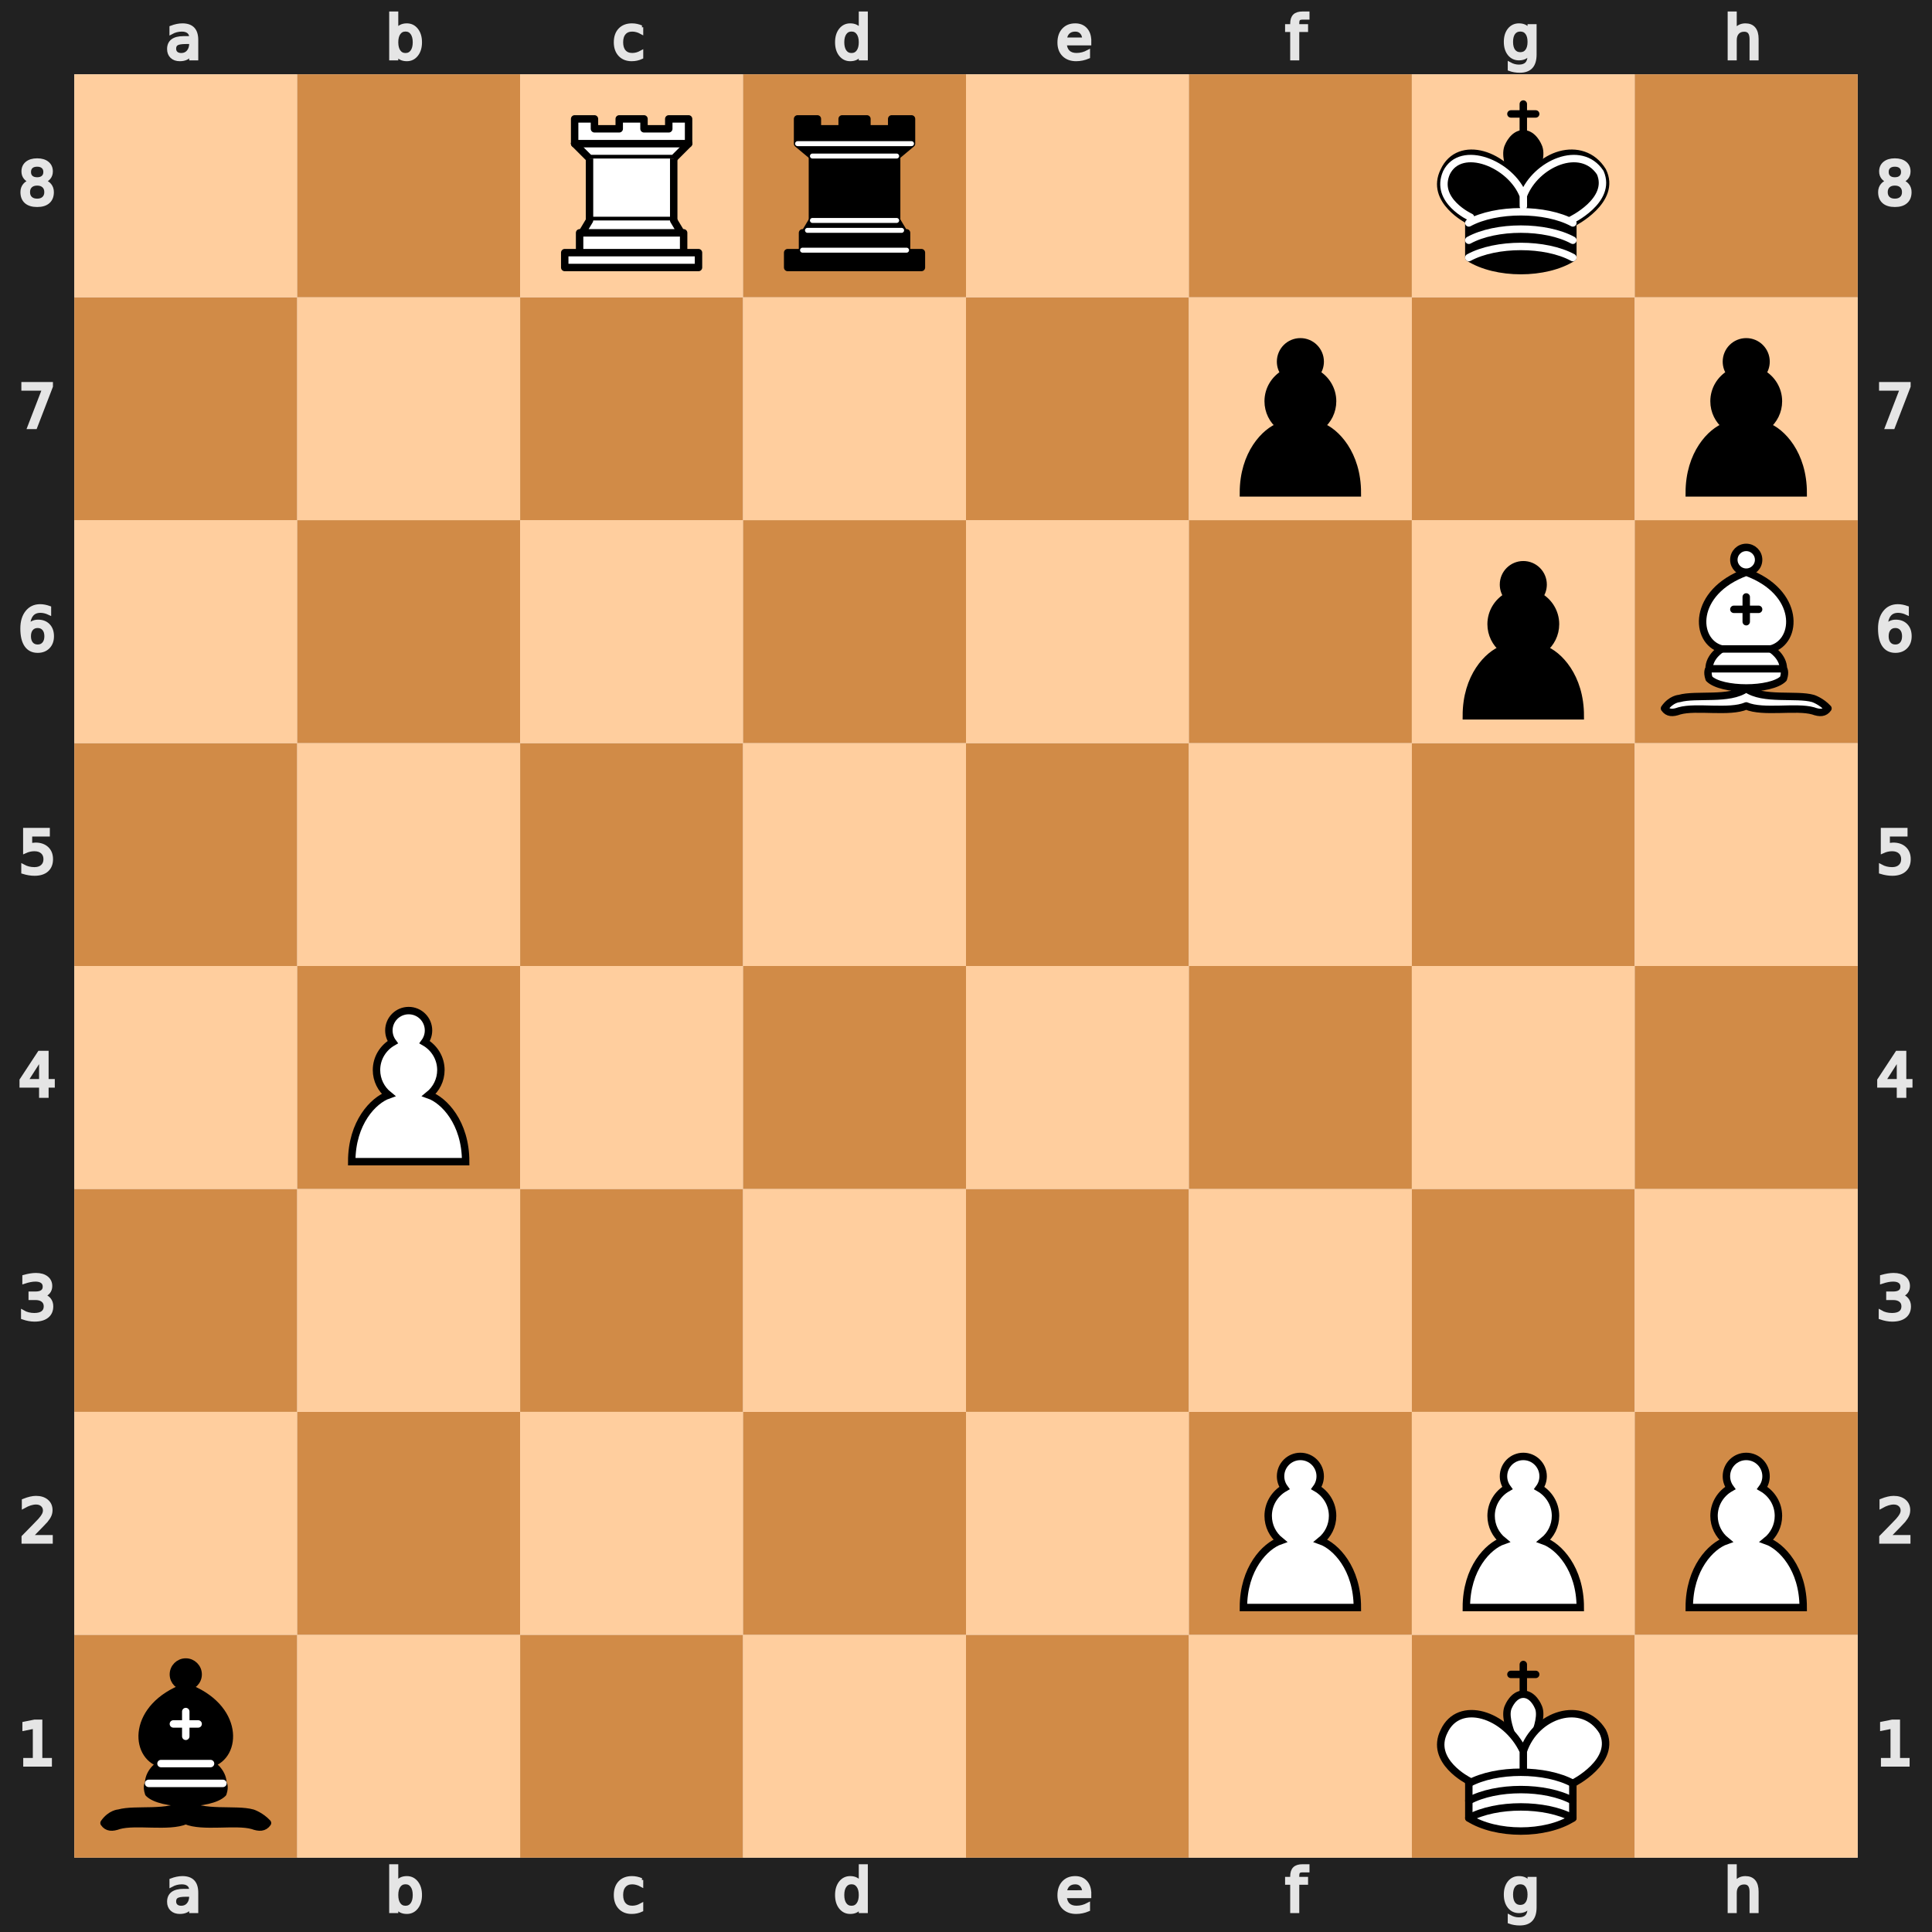
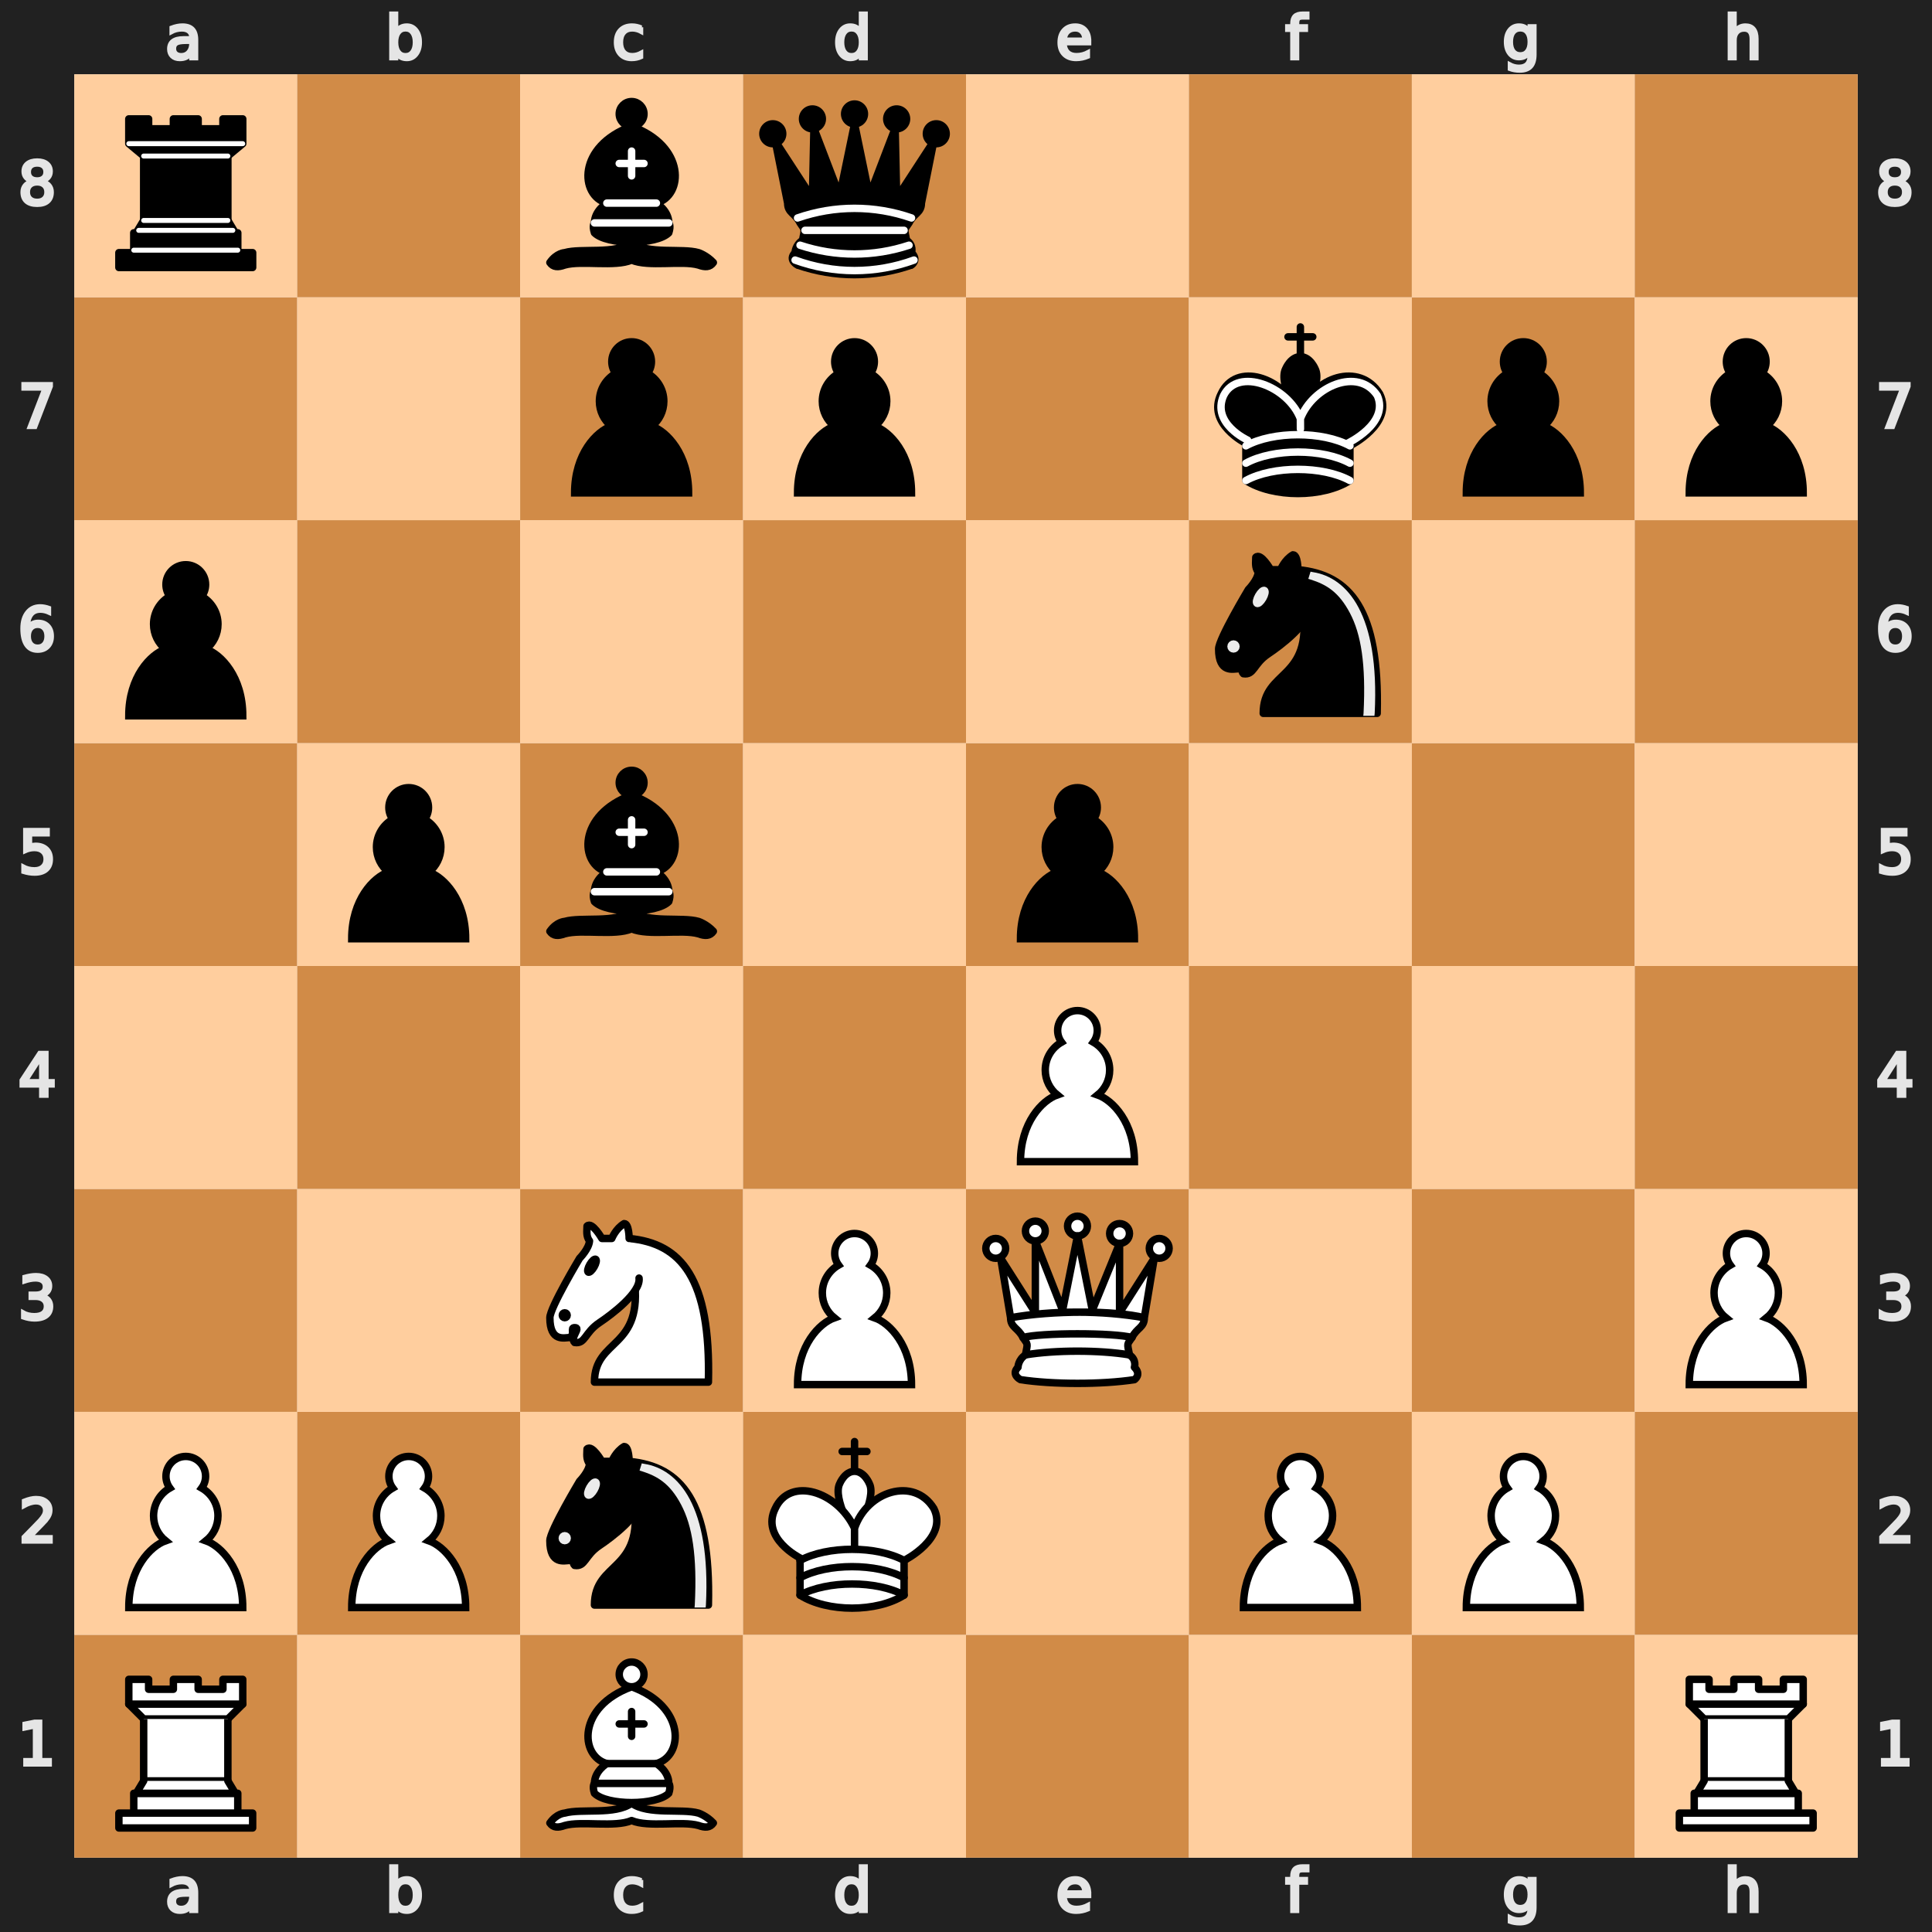
<svg xmlns="http://www.w3.org/2000/svg" xmlns:xlink="http://www.w3.org/1999/xlink" viewBox="0 0 390 390" width="350" height="350">
  <defs>
    <g id="white-pawn" class="white pawn">
      <path d="M22.5 9c-2.21 0-4 1.79-4 4 0 .89.29 1.71.78 2.38C17.33 16.5 16 18.59 16 21c0 2.03.94 3.84 2.41 5.03-3 1.06-7.41 5.55-7.41 13.47h23c0-7.92-4.41-12.41-7.41-13.47 1.47-1.19 2.41-3 2.41-5.03 0-2.41-1.33-4.5-3.28-5.62.49-.67.78-1.49.78-2.38 0-2.21-1.79-4-4-4z" fill="#fff" stroke="#000" stroke-width="1.5" stroke-linecap="round" />
+     </g>
+     <g id="white-knight" class="white knight" fill="none" fill-rule="evenodd" stroke="#000" stroke-width="1.5" stroke-linecap="round" stroke-linejoin="round">
+       <path d="M 22,10 C 32.5,11 38.5,18 38,39 L 15,39 C 15,30 25,32.5 23,18" style="fill:#ffffff; stroke:#000000;" />
+       <path d="M 24,18 C 24.38,20.91 18.45,25.37 16,27 C 13,29 13.18,31.34 11,31 C 9.958,30.06 12.41,27.96 11,28 C 10,28 11.19,29.23 10,30 C 9,30 5.997,31 6,26 C 6,24 12,14 12,14 C 12,14 13.89,12.1 14,10.5 C 13.27,9.506 13.5,8.5 13.5,7.5 C 14.5,6.5 16.5,10 16.5,10 L 18.5,10 C 18.5,10 19.28,8.008 21,7 C 22,7 22,10 22,10" style="fill:#ffffff; stroke:#000000;" />
+       <path d="M 9.5 25.5 A 0.5 0.5 0 1 1 8.5,25.5 A 0.5 0.5 0 1 1 9.5 25.5 z" style="fill:#000000; stroke:#000000;" />
+       <path d="M 15 15.5 A 0.5 1.5 0 1 1 14,15.5 A 0.5 1.5 0 1 1 15 15.5 z" transform="matrix(0.866,0.5,-0.5,0.866,9.693,-5.173)" style="fill:#000000; stroke:#000000;" />
    </g>
    <g id="white-bishop" class="white bishop" fill="none" fill-rule="evenodd" stroke="#000" stroke-width="1.5" stroke-linecap="round" stroke-linejoin="round">
      <g fill="#fff" stroke-linecap="butt">
        <path d="M9 36c3.39-.97 10.11.43 13.5-2 3.39 2.43 10.11 1.03 13.5 2 0 0 1.65.54 3 2-.68.97-1.65.99-3 .5-3.39-.97-10.11.46-13.5-1-3.39 1.46-10.11.03-13.5 1-1.354.49-2.323.47-3-.5 1.354-1.94 3-2 3-2zM15 32c2.5 2.5 12.5 2.5 15 0 .5-1.5 0-2 0-2 0-2.5-2.5-4-2.5-4 5.5-1.5 6-11.5-5-15.5-11 4-10.5 14-5 15.5 0 0-2.5 1.5-2.5 4 0 0-.5.5 0 2zM25 8a2.5 2.5 0 1 1-5 0 2.5 2.5 0 1 1 5 0z" />
      </g>
      <path d="M17.5 26h10M15 30h15m-7.5-14.5v5M20 18h5" stroke-linejoin="miter" />
    </g>
    <g id="white-rook" class="white rook" fill="#fff" fill-rule="evenodd" stroke="#000" stroke-width="1.5" stroke-linecap="round" stroke-linejoin="round">
      <path d="M9 39h27v-3H9v3zM12 36v-4h21v4H12zM11 14V9h4v2h5V9h5v2h5V9h4v5" stroke-linecap="butt" />
      <path d="M34 14l-3 3H14l-3-3" />
      <path d="M31 17v12.5H14V17" stroke-linecap="butt" stroke-linejoin="miter" />
      <path d="M31 29.5l1.5 2.5h-20l1.5-2.5" />
      <path d="M11 14h23" fill="none" stroke-linejoin="miter" />
    </g>
+     <g id="white-queen" class="white queen" fill="#fff" fill-rule="evenodd" stroke="#000" stroke-width="1.5" stroke-linecap="round" stroke-linejoin="round">
+       <path d="M8 12a2 2 0 1 1-4 0 2 2 0 1 1 4 0zM24.5 7.5a2 2 0 1 1-4 0 2 2 0 1 1 4 0zM41 12a2 2 0 1 1-4 0 2 2 0 1 1 4 0zM16 8.5a2 2 0 1 1-4 0 2 2 0 1 1 4 0zM33 9a2 2 0 1 1-4 0 2 2 0 1 1 4 0z" />
+       <path d="M9 26c8.5-1.5 21-1.5 27 0l2-12-7 11V11l-5.5 13.5-3-15-3 15-5.5-14V25L7 14l2 12zM9 26c0 2 1.5 2 2.5 4 1 1.5 1 1 .5 3.5-1.5 1-1.5 2.5-1.5 2.5-1.5 1.5.5 2.5.5 2.5 6.5 1 16.5 1 23 0 0 0 1.5-1 0-2.5 0 0 .5-1.5-1-2.5-.5-2.5-.5-2 .5-3.5 1-2 2.5-2 2.5-4-8.5-1.5-18.5-1.5-27 0z" stroke-linecap="butt" />
+       <path d="M11.5 30c3.5-1 18.5-1 22 0M12 33.5c6-1 15-1 21 0" fill="none" />
+     </g>
    <g id="white-king" class="white king" fill="none" fill-rule="evenodd" stroke="#000" stroke-width="1.5" stroke-linecap="round" stroke-linejoin="round">
      <path d="M22.5 11.63V6M20 8h5" stroke-linejoin="miter" />
      <path d="M22.5 25s4.5-7.5 3-10.5c0 0-1-2.5-3-2.5s-3 2.5-3 2.5c-1.5 3 3 10.5 3 10.5" fill="#fff" stroke-linecap="butt" stroke-linejoin="miter" />
      <path d="M11.5 37c5.5 3.5 15.5 3.5 21 0v-7s9-4.5 6-10.5c-4-6.5-13.5-3.5-16 4V27v-3.5c-3.5-7.5-13-10.5-16-4-3 6 5 10 5 10V37z" fill="#fff" />
      <path d="M11.5 30c5.5-3 15.5-3 21 0m-21 3.5c5.5-3 15.5-3 21 0m-21 3.5c5.5-3 15.5-3 21 0" />
    </g>
    <g id="black-pawn" class="black pawn">
      <path d="M22.5 9c-2.21 0-4 1.79-4 4 0 .89.29 1.71.78 2.38C17.33 16.5 16 18.59 16 21c0 2.03.94 3.84 2.41 5.03-3 1.06-7.41 5.55-7.41 13.47h23c0-7.92-4.41-12.41-7.41-13.47 1.47-1.19 2.41-3 2.41-5.03 0-2.41-1.33-4.5-3.28-5.62.49-.67.78-1.49.78-2.38 0-2.21-1.79-4-4-4z" fill="#000" stroke="#000" stroke-width="1.5" stroke-linecap="round" />
    </g>
+     <g id="black-knight" class="black knight" fill="none" fill-rule="evenodd" stroke="#000" stroke-width="1.5" stroke-linecap="round" stroke-linejoin="round">
+       <path d="M 22,10 C 32.5,11 38.5,18 38,39 L 15,39 C 15,30 25,32.5 23,18" style="fill:#000000; stroke:#000000;" />
+       <path d="M 24,18 C 24.38,20.91 18.45,25.37 16,27 C 13,29 13.18,31.34 11,31 C 9.958,30.06 12.41,27.96 11,28 C 10,28 11.19,29.23 10,30 C 9,30 5.997,31 6,26 C 6,24 12,14 12,14 C 12,14 13.89,12.1 14,10.5 C 13.27,9.506 13.5,8.5 13.5,7.5 C 14.5,6.5 16.5,10 16.5,10 L 18.5,10 C 18.5,10 19.28,8.008 21,7 C 22,7 22,10 22,10" style="fill:#000000; stroke:#000000;" />
+       <path d="M 9.5 25.5 A 0.5 0.5 0 1 1 8.5,25.5 A 0.5 0.5 0 1 1 9.5 25.5 z" style="fill:#ececec; stroke:#ececec;" />
+       <path d="M 15 15.5 A 0.5 1.5 0 1 1 14,15.5 A 0.5 1.5 0 1 1 15 15.5 z" transform="matrix(0.866,0.5,-0.5,0.866,9.693,-5.173)" style="fill:#ececec; stroke:#ececec;" />
+       <path d="M 24.55,10.4 L 24.1,11.85 L 24.6,12 C 27.75,13 30.25,14.49 32.5,18.75 C 34.75,23.01 35.75,29.06 35.25,39 L 35.2,39.5 L 37.45,39.5 L 37.5,39 C 38,28.94 36.62,22.15 34.25,17.66 C 31.88,13.17 28.46,11.02 25.06,10.5 L 24.55,10.4 z " style="fill:#ececec; stroke:none;" />
+     </g>
    <g id="black-bishop" class="black bishop" fill="none" fill-rule="evenodd" stroke="#000" stroke-width="1.5" stroke-linecap="round" stroke-linejoin="round">
      <path d="M9 36c3.39-.97 10.11.43 13.5-2 3.39 2.43 10.11 1.03 13.5 2 0 0 1.65.54 3 2-.68.97-1.65.99-3 .5-3.39-.97-10.11.46-13.5-1-3.39 1.46-10.11.03-13.5 1-1.354.49-2.323.47-3-.5 1.354-1.94 3-2 3-2zm6-4c2.5 2.5 12.5 2.5 15 0 .5-1.5 0-2 0-2 0-2.5-2.5-4-2.5-4 5.5-1.5 6-11.5-5-15.5-11 4-10.5 14-5 15.5 0 0-2.5 1.5-2.5 4 0 0-.5.5 0 2zM25 8a2.5 2.5 0 1 1-5 0 2.5 2.5 0 1 1 5 0z" fill="#000" stroke-linecap="butt" />
      <path d="M17.5 26h10M15 30h15m-7.5-14.5v5M20 18h5" stroke="#fff" stroke-linejoin="miter" />
    </g>
    <g id="black-rook" class="black rook" fill="#000" fill-rule="evenodd" stroke="#000" stroke-width="1.5" stroke-linecap="round" stroke-linejoin="round">
      <path d="M9 39h27v-3H9v3zM12.5 32l1.5-2.5h17l1.5 2.5h-20zM12 36v-4h21v4H12z" stroke-linecap="butt" />
      <path d="M14 29.5v-13h17v13H14z" stroke-linecap="butt" stroke-linejoin="miter" />
      <path d="M14 16.5L11 14h23l-3 2.5H14zM11 14V9h4v2h5V9h5v2h5V9h4v5H11z" stroke-linecap="butt" />
      <path d="M12 35.5h21M13 31.5h19M14 29.5h17M14 16.5h17M11 14h23" fill="none" stroke="#fff" stroke-width="1" stroke-linejoin="miter" />
+     </g>
+     <g id="black-queen" class="black queen" fill="#000" fill-rule="evenodd" stroke="#000" stroke-width="1.5" stroke-linecap="round" stroke-linejoin="round">
+       <g fill="#000" stroke="none">
+         <circle cx="6" cy="12" r="2.75" />
+         <circle cx="14" cy="9" r="2.75" />
+         <circle cx="22.5" cy="8" r="2.75" />
+         <circle cx="31" cy="9" r="2.75" />
+         <circle cx="39" cy="12" r="2.75" />
+       </g>
+       <path d="M9 26c8.5-1.5 21-1.5 27 0l2.5-12.5L31 25l-.3-14.1-5.2 13.6-3-14.5-3 14.5-5.2-13.6L14 25 6.5 13.5 9 26zM9 26c0 2 1.5 2 2.5 4 1 1.5 1 1 .5 3.5-1.5 1-1.5 2.5-1.5 2.5-1.5 1.5.5 2.5.5 2.5 6.5 1 16.5 1 23 0 0 0 1.5-1 0-2.5 0 0 .5-1.5-1-2.5-.5-2.5-.5-2 .5-3.5 1-2 2.5-2 2.5-4-8.5-1.5-18.5-1.5-27 0z" stroke-linecap="butt" />
+       <path d="M11 38.5a35 35 1 0 0 23 0" fill="none" stroke-linecap="butt" />
+       <path d="M11 29a35 35 1 0 1 23 0M12.5 31.5h20M11.5 34.5a35 35 1 0 0 22 0M10.5 37.5a35 35 1 0 0 24 0" fill="none" stroke="#fff" />
    </g>
    <g id="black-king" class="black king" fill="none" fill-rule="evenodd" stroke="#000" stroke-width="1.5" stroke-linecap="round" stroke-linejoin="round">
      <path d="M22.5 11.63V6" stroke-linejoin="miter" />
      <path d="M22.5 25s4.5-7.5 3-10.5c0 0-1-2.5-3-2.5s-3 2.5-3 2.5c-1.5 3 3 10.5 3 10.5" fill="#000" stroke-linecap="butt" stroke-linejoin="miter" />
      <path d="M11.5 37c5.5 3.5 15.5 3.5 21 0v-7s9-4.5 6-10.5c-4-6.5-13.5-3.5-16 4V27v-3.5c-3.5-7.5-13-10.5-16-4-3 6 5 10 5 10V37z" fill="#000" />
      <path d="M20 8h5" stroke-linejoin="miter" />
      <path d="M32 29.5s8.5-4 6.03-9.65C34.15 14 25 18 22.5 24.5l.01 2.1-.01-2.1C20 18 9.906 14 6.997 19.85c-2.497 5.65 4.853 9 4.853 9M11.5 30c5.5-3 15.5-3 21 0m-21 3.5c5.5-3 15.5-3 21 0m-21 3.5c5.5-3 15.5-3 21 0" stroke="#fff" />
    </g>
  </defs>
  <rect x="7.5" y="7.5" width="375" height="375" fill="none" stroke="#212121" stroke-width="15" />
  <g transform="translate(20, 1) scale(0.75, 0.75)" fill="#e5e5e5" stroke="#e5e5e5">
    <path d="M23.328 10.016q-1.742 0-2.414.398-.672.398-.672 1.36 0 .765.5 1.218.508.445 1.375.445 1.196 0 1.914-.843.727-.852.727-2.258v-.32zm2.867-.594v4.992h-1.437v-1.328q-.492.797-1.227 1.18-.734.375-1.797.375-1.343 0-2.14-.75-.79-.758-.79-2.024 0-1.476.985-2.226.992-.75 2.953-.75h2.016V8.75q0-.992-.656-1.531-.649-.547-1.829-.547-.75 0-1.46.18-.711.18-1.368.539V6.062q.79-.304 1.532-.453.742-.156 1.445-.156 1.898 0 2.836.984.937.985.937 2.985z" />
  </g>
  <g transform="translate(20, 375) scale(0.75, 0.75)" fill="#e5e5e5" stroke="#e5e5e5">
    <path d="M23.328 10.016q-1.742 0-2.414.398-.672.398-.672 1.36 0 .765.5 1.218.508.445 1.375.445 1.196 0 1.914-.843.727-.852.727-2.258v-.32zm2.867-.594v4.992h-1.437v-1.328q-.492.797-1.227 1.18-.734.375-1.797.375-1.343 0-2.14-.75-.79-.758-.79-2.024 0-1.476.985-2.226.992-.75 2.953-.75h2.016V8.75q0-.992-.656-1.531-.649-.547-1.829-.547-.75 0-1.46.18-.711.18-1.368.539V6.062q.79-.304 1.532-.453.742-.156 1.445-.156 1.898 0 2.836.984.937.985.937 2.985z" />
  </g>
  <g transform="translate(65, 1) scale(0.75, 0.75)" fill="#e5e5e5" stroke="#e5e5e5">
    <path d="M24.922 10.047q0-1.586-.656-2.485-.649-.906-1.79-.906-1.14 0-1.796.906-.649.899-.649 2.485 0 1.586.649 2.492.656.898 1.797.898 1.14 0 1.789-.898.656-.906.656-2.492zm-4.89-3.055q.452-.781 1.14-1.156.695-.383 1.656-.383 1.594 0 2.586 1.266 1 1.265 1 3.328 0 2.062-1 3.328-.992 1.266-2.586 1.266-.96 0-1.656-.375-.688-.383-1.14-1.164v1.312h-1.446V2.258h1.445z" />
  </g>
  <g transform="translate(65, 375) scale(0.75, 0.75)" fill="#e5e5e5" stroke="#e5e5e5">
    <path d="M24.922 10.047q0-1.586-.656-2.485-.649-.906-1.79-.906-1.14 0-1.796.906-.649.899-.649 2.485 0 1.586.649 2.492.656.898 1.797.898 1.14 0 1.789-.898.656-.906.656-2.492zm-4.89-3.055q.452-.781 1.14-1.156.695-.383 1.656-.383 1.594 0 2.586 1.266 1 1.265 1 3.328 0 2.062-1 3.328-.992 1.266-2.586 1.266-.96 0-1.656-.375-.688-.383-1.14-1.164v1.312h-1.446V2.258h1.445z" />
  </g>
  <g transform="translate(110, 1) scale(0.75, 0.75)" fill="#e5e5e5" stroke="#e5e5e5">
    <path d="M25.96 6v1.344q-.608-.336-1.226-.5-.609-.172-1.234-.172-1.398 0-2.172.89-.773.883-.773 2.485 0 1.601.773 2.492.774.883 2.172.883.625 0 1.234-.164.618-.172 1.227-.508v1.328q-.602.281-1.25.422-.64.14-1.367.14-1.977 0-3.14-1.242-1.165-1.242-1.165-3.351 0-2.14 1.172-3.367 1.18-1.227 3.227-1.227.664 0 1.296.14.633.134 1.227.407z" />
  </g>
  <g transform="translate(110, 375) scale(0.75, 0.75)" fill="#e5e5e5" stroke="#e5e5e5">
    <path d="M25.96 6v1.344q-.608-.336-1.226-.5-.609-.172-1.234-.172-1.398 0-2.172.89-.773.883-.773 2.485 0 1.601.773 2.492.774.883 2.172.883.625 0 1.234-.164.618-.172 1.227-.508v1.328q-.602.281-1.25.422-.64.14-1.367.14-1.977 0-3.14-1.242-1.165-1.242-1.165-3.351 0-2.14 1.172-3.367 1.18-1.227 3.227-1.227.664 0 1.296.14.633.134 1.227.407z" />
  </g>
  <g transform="translate(155, 1) scale(0.75, 0.75)" fill="#e5e5e5" stroke="#e5e5e5">
    <path d="M24.973 6.992V2.258h1.437v12.156h-1.437v-1.312q-.453.78-1.149 1.164-.687.375-1.656.375-1.586 0-2.586-1.266-.992-1.266-.992-3.328 0-2.063.992-3.328 1-1.266 2.586-1.266.969 0 1.656.383.696.375 1.149 1.156zm-4.899 3.055q0 1.586.649 2.492.656.898 1.797.898 1.14 0 1.796-.898.657-.906.657-2.492 0-1.586-.657-2.485-.656-.906-1.796-.906-1.141 0-1.797.906-.649.899-.649 2.485z" />
  </g>
  <g transform="translate(155, 375) scale(0.75, 0.75)" fill="#e5e5e5" stroke="#e5e5e5">
    <path d="M24.973 6.992V2.258h1.437v12.156h-1.437v-1.312q-.453.78-1.149 1.164-.687.375-1.656.375-1.586 0-2.586-1.266-.992-1.266-.992-3.328 0-2.063.992-3.328 1-1.266 2.586-1.266.969 0 1.656.383.696.375 1.149 1.156zm-4.899 3.055q0 1.586.649 2.492.656.898 1.797.898 1.14 0 1.796-.898.657-.906.657-2.492 0-1.586-.657-2.485-.656-.906-1.796-.906-1.141 0-1.797.906-.649.899-.649 2.485z" />
  </g>
  <g transform="translate(200, 1) scale(0.75, 0.75)" fill="#e5e5e5" stroke="#e5e5e5">
    <path d="M26.555 9.68v.703h-6.61q.094 1.484.89 2.265.806.774 2.235.774.828 0 1.602-.203.781-.203 1.547-.61v1.36q-.774.328-1.586.5-.813.172-1.649.172-2.093 0-3.32-1.22-1.219-1.218-1.219-3.296 0-2.148 1.157-3.406 1.164-1.266 3.132-1.266 1.766 0 2.79 1.14 1.03 1.134 1.03 3.087zm-1.438-.422q-.015-1.18-.664-1.883-.64-.703-1.703-.703-1.203 0-1.93.68-.718.68-.828 1.914z" />
  </g>
  <g transform="translate(200, 375) scale(0.75, 0.75)" fill="#e5e5e5" stroke="#e5e5e5">
    <path d="M26.555 9.68v.703h-6.61q.094 1.484.89 2.265.806.774 2.235.774.828 0 1.602-.203.781-.203 1.547-.61v1.36q-.774.328-1.586.5-.813.172-1.649.172-2.093 0-3.32-1.22-1.219-1.218-1.219-3.296 0-2.148 1.157-3.406 1.164-1.266 3.132-1.266 1.766 0 2.79 1.14 1.03 1.134 1.03 3.087zm-1.438-.422q-.015-1.18-.664-1.883-.64-.703-1.703-.703-1.203 0-1.93.68-.718.68-.828 1.914z" />
  </g>
  <g transform="translate(245, 1) scale(0.75, 0.75)" fill="#e5e5e5" stroke="#e5e5e5">
    <path d="M25.285 2.258v1.195H23.91q-.773 0-1.078.313-.297.312-.297 1.125v.773h2.367v1.117h-2.367v7.633H21.09V6.781h-1.375V5.664h1.375v-.61q0-1.46.68-2.124.68-.672 2.156-.672z" />
  </g>
  <g transform="translate(245, 375) scale(0.75, 0.75)" fill="#e5e5e5" stroke="#e5e5e5">
    <path d="M25.285 2.258v1.195H23.91q-.773 0-1.078.313-.297.312-.297 1.125v.773h2.367v1.117h-2.367v7.633H21.09V6.781h-1.375V5.664h1.375v-.61q0-1.46.68-2.124.68-.672 2.156-.672z" />
  </g>
  <g transform="translate(290, 1) scale(0.75, 0.75)" fill="#e5e5e5" stroke="#e5e5e5">
    <path d="M24.973 9.937q0-1.562-.649-2.421-.64-.86-1.804-.86-1.157 0-1.805.86-.64.859-.64 2.421 0 1.555.64 2.415.648.859 1.805.859 1.164 0 1.804-.86.649-.859.649-2.414zm1.437 3.391q0 2.234-.992 3.32-.992 1.094-3.04 1.094-.757 0-1.429-.117-.672-.11-1.304-.344v-1.398q.632.344 1.25.508.617.164 1.257.164 1.414 0 2.118-.743.703-.734.703-2.226v-.711q-.446.773-1.141 1.156-.695.383-1.664.383-1.61 0-2.594-1.227-.984-1.226-.984-3.25 0-2.03.984-3.257.985-1.227 2.594-1.227.969 0 1.664.383t1.14 1.156V5.664h1.438z" />
  </g>
  <g transform="translate(290, 375) scale(0.75, 0.75)" fill="#e5e5e5" stroke="#e5e5e5">
    <path d="M24.973 9.937q0-1.562-.649-2.421-.64-.86-1.804-.86-1.157 0-1.805.86-.64.859-.64 2.421 0 1.555.64 2.415.648.859 1.805.859 1.164 0 1.804-.86.649-.859.649-2.414zm1.437 3.391q0 2.234-.992 3.32-.992 1.094-3.04 1.094-.757 0-1.429-.117-.672-.11-1.304-.344v-1.398q.632.344 1.25.508.617.164 1.257.164 1.414 0 2.118-.743.703-.734.703-2.226v-.711q-.446.773-1.141 1.156-.695.383-1.664.383-1.61 0-2.594-1.227-.984-1.226-.984-3.25 0-2.03.984-3.257.985-1.227 2.594-1.227.969 0 1.664.383t1.14 1.156V5.664h1.438z" />
  </g>
  <g transform="translate(335, 1) scale(0.75, 0.75)" fill="#e5e5e5" stroke="#e5e5e5">
    <path d="M26.164 9.133v5.281h-1.437V9.18q0-1.243-.485-1.86-.484-.617-1.453-.617-1.164 0-1.836.742-.672.742-.672 2.024v4.945h-1.445V2.258h1.445v4.765q.516-.789 1.211-1.18.703-.39 1.617-.39 1.508 0 2.282.938.773.93.773 2.742z" />
  </g>
  <g transform="translate(335, 375) scale(0.75, 0.75)" fill="#e5e5e5" stroke="#e5e5e5">
    <path d="M26.164 9.133v5.281h-1.437V9.18q0-1.243-.485-1.86-.484-.617-1.453-.617-1.164 0-1.836.742-.672.742-.672 2.024v4.945h-1.445V2.258h1.445v4.765q.516-.789 1.211-1.18.703-.39 1.617-.39 1.508 0 2.282.938.773.93.773 2.742z" />
  </g>
  <g transform="translate(0, 335) scale(0.75, 0.75)" fill="#e5e5e5" stroke="#e5e5e5">
    <path d="M6.754 26.996h2.578v-8.898l-2.805.562v-1.437l2.79-.563h1.578v10.336h2.578v1.328h-6.72z" />
  </g>
  <g transform="translate(375, 335) scale(0.75, 0.75)" fill="#e5e5e5" stroke="#e5e5e5">
    <path d="M6.754 26.996h2.578v-8.898l-2.805.562v-1.437l2.79-.563h1.578v10.336h2.578v1.328h-6.72z" />
  </g>
  <g transform="translate(0, 290) scale(0.75, 0.75)" fill="#e5e5e5" stroke="#e5e5e5">
    <path d="M8.195 26.996h5.508v1.328H6.297v-1.328q.898-.93 2.445-2.492 1.555-1.57 1.953-2.024.758-.851 1.055-1.437.305-.594.305-1.164 0-.93-.657-1.516-.648-.586-1.695-.586-.742 0-1.57.258-.82.258-1.758.781v-1.593q.953-.383 1.781-.578.828-.196 1.516-.196 1.812 0 2.89.906 1.079.907 1.079 2.422 0 .72-.274 1.368-.265.64-.976 1.515-.196.227-1.243 1.313-1.046 1.078-2.953 3.023z" />
  </g>
  <g transform="translate(375, 290) scale(0.75, 0.75)" fill="#e5e5e5" stroke="#e5e5e5">
    <path d="M8.195 26.996h5.508v1.328H6.297v-1.328q.898-.93 2.445-2.492 1.555-1.57 1.953-2.024.758-.851 1.055-1.437.305-.594.305-1.164 0-.93-.657-1.516-.648-.586-1.695-.586-.742 0-1.57.258-.82.258-1.758.781v-1.593q.953-.383 1.781-.578.828-.196 1.516-.196 1.812 0 2.89.906 1.079.907 1.079 2.422 0 .72-.274 1.368-.265.64-.976 1.515-.196.227-1.243 1.313-1.046 1.078-2.953 3.023z" />
  </g>
  <g transform="translate(0, 245) scale(0.75, 0.75)" fill="#e5e5e5" stroke="#e5e5e5">
    <path d="M11.434 22.035q1.132.242 1.765 1.008.64.766.64 1.89 0 1.727-1.187 2.672-1.187.946-3.375.946-.734 0-1.515-.149-.774-.14-1.602-.43V26.45q.656.383 1.438.578.78.196 1.632.196 1.485 0 2.258-.586.782-.586.782-1.703 0-1.032-.727-1.61-.719-.586-2.008-.586h-1.36v-1.297h1.423q1.164 0 1.78-.46.618-.47.618-1.344 0-.899-.64-1.375-.633-.485-1.82-.485-.65 0-1.391.141-.743.14-1.633.437V16.95q.898-.25 1.68-.375.788-.125 1.484-.125 1.797 0 2.844.82 1.046.813 1.046 2.204 0 .968-.554 1.64-.555.664-1.578.922z" />
  </g>
  <g transform="translate(375, 245) scale(0.75, 0.75)" fill="#e5e5e5" stroke="#e5e5e5">
    <path d="M11.434 22.035q1.132.242 1.765 1.008.64.766.64 1.89 0 1.727-1.187 2.672-1.187.946-3.375.946-.734 0-1.515-.149-.774-.14-1.602-.43V26.45q.656.383 1.438.578.78.196 1.632.196 1.485 0 2.258-.586.782-.586.782-1.703 0-1.032-.727-1.61-.719-.586-2.008-.586h-1.36v-1.297h1.423q1.164 0 1.78-.46.618-.47.618-1.344 0-.899-.64-1.375-.633-.485-1.82-.485-.65 0-1.391.141-.743.14-1.633.437V16.95q.898-.25 1.68-.375.788-.125 1.484-.125 1.797 0 2.844.82 1.046.813 1.046 2.204 0 .968-.554 1.64-.555.664-1.578.922z" />
  </g>
  <g transform="translate(0, 200) scale(0.75, 0.75)" fill="#e5e5e5" stroke="#e5e5e5">
    <path d="M11.016 18.035L7.03 24.262h3.985zm-.414-1.375h1.984v7.602h1.664v1.312h-1.664v2.75h-1.57v-2.75H5.75v-1.523z" />
  </g>
  <g transform="translate(375, 200) scale(0.75, 0.75)" fill="#e5e5e5" stroke="#e5e5e5">
    <path d="M11.016 18.035L7.03 24.262h3.985zm-.414-1.375h1.984v7.602h1.664v1.312h-1.664v2.75h-1.57v-2.75H5.75v-1.523z" />
  </g>
  <g transform="translate(0, 155) scale(0.75, 0.75)" fill="#e5e5e5" stroke="#e5e5e5">
    <path d="M6.719 16.66h6.195v1.328h-4.75v2.86q.344-.118.688-.172.343-.063.687-.063 1.953 0 3.094 1.07 1.14 1.07 1.14 2.899 0 1.883-1.171 2.93-1.172 1.039-3.305 1.039-.735 0-1.5-.125-.758-.125-1.57-.375v-1.586q.703.383 1.453.57.75.188 1.586.188 1.351 0 2.14-.711.79-.711.79-1.93 0-1.219-.79-1.93-.789-.71-2.14-.71-.633 0-1.266.14-.625.14-1.281.438z" />
  </g>
  <g transform="translate(375, 155) scale(0.75, 0.75)" fill="#e5e5e5" stroke="#e5e5e5">
    <path d="M6.719 16.66h6.195v1.328h-4.75v2.86q.344-.118.688-.172.343-.063.687-.063 1.953 0 3.094 1.07 1.14 1.07 1.14 2.899 0 1.883-1.171 2.93-1.172 1.039-3.305 1.039-.735 0-1.5-.125-.758-.125-1.57-.375v-1.586q.703.383 1.453.57.75.188 1.586.188 1.351 0 2.14-.711.79-.711.79-1.93 0-1.219-.79-1.93-.789-.71-2.14-.71-.633 0-1.266.14-.625.14-1.281.438z" />
  </g>
  <g transform="translate(0, 110) scale(0.75, 0.75)" fill="#e5e5e5" stroke="#e5e5e5">
    <path d="M10.137 21.863q-1.063 0-1.688.727-.617.726-.617 1.992 0 1.258.617 1.992.625.727 1.688.727 1.062 0 1.68-.727.624-.734.624-1.992 0-1.266-.625-1.992-.617-.727-1.68-.727zm3.133-4.945v1.437q-.594-.28-1.204-.43-.601-.148-1.195-.148-1.562 0-2.39 1.055-.82 1.055-.938 3.188.46-.68 1.156-1.04.696-.367 1.531-.367 1.758 0 2.774 1.07 1.023 1.063 1.023 2.899 0 1.797-1.062 2.883-1.063 1.086-2.828 1.086-2.024 0-3.094-1.547-1.07-1.555-1.07-4.5 0-2.766 1.312-4.406 1.313-1.649 3.524-1.649.593 0 1.195.117.61.118 1.266.352z" />
  </g>
  <g transform="translate(375, 110) scale(0.75, 0.75)" fill="#e5e5e5" stroke="#e5e5e5">
    <path d="M10.137 21.863q-1.063 0-1.688.727-.617.726-.617 1.992 0 1.258.617 1.992.625.727 1.688.727 1.062 0 1.68-.727.624-.734.624-1.992 0-1.266-.625-1.992-.617-.727-1.68-.727zm3.133-4.945v1.437q-.594-.28-1.204-.43-.601-.148-1.195-.148-1.562 0-2.39 1.055-.82 1.055-.938 3.188.46-.68 1.156-1.04.696-.367 1.531-.367 1.758 0 2.774 1.07 1.023 1.063 1.023 2.899 0 1.797-1.062 2.883-1.063 1.086-2.828 1.086-2.024 0-3.094-1.547-1.07-1.555-1.07-4.5 0-2.766 1.312-4.406 1.313-1.649 3.524-1.649.593 0 1.195.117.61.118 1.266.352z" />
  </g>
  <g transform="translate(0, 65) scale(0.75, 0.75)" fill="#e5e5e5" stroke="#e5e5e5">
    <path d="M6.25 16.66h7.5v.672L9.516 28.324H7.867l3.985-10.336H6.25z" />
  </g>
  <g transform="translate(375, 65) scale(0.75, 0.75)" fill="#e5e5e5" stroke="#e5e5e5">
    <path d="M6.25 16.66h7.5v.672L9.516 28.324H7.867l3.985-10.336H6.25z" />
  </g>
  <g transform="translate(0, 20) scale(0.75, 0.75)" fill="#e5e5e5" stroke="#e5e5e5">
    <path d="M10 22.785q-1.125 0-1.773.602-.641.601-.641 1.656t.64 1.656q.649.602 1.774.602t1.773-.602q.649-.61.649-1.656 0-1.055-.649-1.656-.64-.602-1.773-.602zm-1.578-.672q-1.016-.25-1.586-.945-.563-.695-.563-1.695 0-1.399.993-2.211 1-.813 2.734-.813 1.742 0 2.734.813.993.812.993 2.21 0 1-.57 1.696-.563.695-1.571.945 1.14.266 1.773 1.04.641.773.641 1.89 0 1.695-1.04 2.602-1.03.906-2.96.906t-2.969-.906Q6 26.738 6 25.043q0-1.117.64-1.89.641-.774 1.782-1.04zm-.578-2.492q0 .906.562 1.414.57.508 1.594.508 1.016 0 1.586-.508.578-.508.578-1.414 0-.906-.578-1.414-.57-.508-1.586-.508-1.023 0-1.594.508-.562.508-.562 1.414z" />
  </g>
  <g transform="translate(375, 20) scale(0.75, 0.75)" fill="#e5e5e5" stroke="#e5e5e5">
    <path d="M10 22.785q-1.125 0-1.773.602-.641.601-.641 1.656t.64 1.656q.649.602 1.774.602t1.773-.602q.649-.61.649-1.656 0-1.055-.649-1.656-.64-.602-1.773-.602zm-1.578-.672q-1.016-.25-1.586-.945-.563-.695-.563-1.695 0-1.399.993-2.211 1-.813 2.734-.813 1.742 0 2.734.813.993.812.993 2.21 0 1-.57 1.696-.563.695-1.571.945 1.14.266 1.773 1.04.641.773.641 1.89 0 1.695-1.04 2.602-1.03.906-2.96.906t-2.969-.906Q6 26.738 6 25.043q0-1.117.64-1.89.641-.774 1.782-1.04zm-.578-2.492q0 .906.562 1.414.57.508 1.594.508 1.016 0 1.586-.508.578-.508.578-1.414 0-.906-.578-1.414-.57-.508-1.586-.508-1.023 0-1.594.508-.562.508-.562 1.414z" />
  </g>
  <rect x="15" y="330" width="45" height="45" class="square dark a1" stroke="none" fill="#d18b47" />
  <rect x="60" y="330" width="45" height="45" class="square light b1" stroke="none" fill="#ffce9e" />
  <rect x="105" y="330" width="45" height="45" class="square dark c1" stroke="none" fill="#d18b47" />
  <rect x="150" y="330" width="45" height="45" class="square light d1" stroke="none" fill="#ffce9e" />
  <rect x="195" y="330" width="45" height="45" class="square dark e1" stroke="none" fill="#d18b47" />
  <rect x="240" y="330" width="45" height="45" class="square light f1" stroke="none" fill="#ffce9e" />
  <rect x="285" y="330" width="45" height="45" class="square dark g1" stroke="none" fill="#d18b47" />
  <rect x="330" y="330" width="45" height="45" class="square light h1" stroke="none" fill="#ffce9e" />
  <rect x="15" y="285" width="45" height="45" class="square light a2" stroke="none" fill="#ffce9e" />
  <rect x="60" y="285" width="45" height="45" class="square dark b2" stroke="none" fill="#d18b47" />
  <rect x="105" y="285" width="45" height="45" class="square light c2" stroke="none" fill="#ffce9e" />
  <rect x="150" y="285" width="45" height="45" class="square dark d2" stroke="none" fill="#d18b47" />
  <rect x="195" y="285" width="45" height="45" class="square light e2" stroke="none" fill="#ffce9e" />
  <rect x="240" y="285" width="45" height="45" class="square dark f2" stroke="none" fill="#d18b47" />
  <rect x="285" y="285" width="45" height="45" class="square light g2" stroke="none" fill="#ffce9e" />
  <rect x="330" y="285" width="45" height="45" class="square dark h2" stroke="none" fill="#d18b47" />
  <rect x="15" y="240" width="45" height="45" class="square dark a3" stroke="none" fill="#d18b47" />
  <rect x="60" y="240" width="45" height="45" class="square light b3" stroke="none" fill="#ffce9e" />
  <rect x="105" y="240" width="45" height="45" class="square dark c3" stroke="none" fill="#d18b47" />
  <rect x="150" y="240" width="45" height="45" class="square light d3" stroke="none" fill="#ffce9e" />
  <rect x="195" y="240" width="45" height="45" class="square dark e3" stroke="none" fill="#d18b47" />
  <rect x="240" y="240" width="45" height="45" class="square light f3" stroke="none" fill="#ffce9e" />
  <rect x="285" y="240" width="45" height="45" class="square dark g3" stroke="none" fill="#d18b47" />
  <rect x="330" y="240" width="45" height="45" class="square light h3" stroke="none" fill="#ffce9e" />
  <rect x="15" y="195" width="45" height="45" class="square light a4" stroke="none" fill="#ffce9e" />
  <rect x="60" y="195" width="45" height="45" class="square dark b4" stroke="none" fill="#d18b47" />
  <rect x="105" y="195" width="45" height="45" class="square light c4" stroke="none" fill="#ffce9e" />
  <rect x="150" y="195" width="45" height="45" class="square dark d4" stroke="none" fill="#d18b47" />
  <rect x="195" y="195" width="45" height="45" class="square light e4" stroke="none" fill="#ffce9e" />
  <rect x="240" y="195" width="45" height="45" class="square dark f4" stroke="none" fill="#d18b47" />
  <rect x="285" y="195" width="45" height="45" class="square light g4" stroke="none" fill="#ffce9e" />
  <rect x="330" y="195" width="45" height="45" class="square dark h4" stroke="none" fill="#d18b47" />
  <rect x="15" y="150" width="45" height="45" class="square dark a5" stroke="none" fill="#d18b47" />
  <rect x="60" y="150" width="45" height="45" class="square light b5" stroke="none" fill="#ffce9e" />
  <rect x="105" y="150" width="45" height="45" class="square dark c5" stroke="none" fill="#d18b47" />
  <rect x="150" y="150" width="45" height="45" class="square light d5" stroke="none" fill="#ffce9e" />
  <rect x="195" y="150" width="45" height="45" class="square dark e5" stroke="none" fill="#d18b47" />
  <rect x="240" y="150" width="45" height="45" class="square light f5" stroke="none" fill="#ffce9e" />
  <rect x="285" y="150" width="45" height="45" class="square dark g5" stroke="none" fill="#d18b47" />
  <rect x="330" y="150" width="45" height="45" class="square light h5" stroke="none" fill="#ffce9e" />
  <rect x="15" y="105" width="45" height="45" class="square light a6" stroke="none" fill="#ffce9e" />
  <rect x="60" y="105" width="45" height="45" class="square dark b6" stroke="none" fill="#d18b47" />
  <rect x="105" y="105" width="45" height="45" class="square light c6" stroke="none" fill="#ffce9e" />
  <rect x="150" y="105" width="45" height="45" class="square dark d6" stroke="none" fill="#d18b47" />
  <rect x="195" y="105" width="45" height="45" class="square light e6" stroke="none" fill="#ffce9e" />
  <rect x="240" y="105" width="45" height="45" class="square dark f6" stroke="none" fill="#d18b47" />
  <rect x="285" y="105" width="45" height="45" class="square light g6" stroke="none" fill="#ffce9e" />
  <rect x="330" y="105" width="45" height="45" class="square dark h6" stroke="none" fill="#d18b47" />
  <rect x="15" y="60" width="45" height="45" class="square dark a7" stroke="none" fill="#d18b47" />
  <rect x="60" y="60" width="45" height="45" class="square light b7" stroke="none" fill="#ffce9e" />
  <rect x="105" y="60" width="45" height="45" class="square dark c7" stroke="none" fill="#d18b47" />
  <rect x="150" y="60" width="45" height="45" class="square light d7" stroke="none" fill="#ffce9e" />
  <rect x="195" y="60" width="45" height="45" class="square dark e7" stroke="none" fill="#d18b47" />
  <rect x="240" y="60" width="45" height="45" class="square light f7" stroke="none" fill="#ffce9e" />
  <rect x="285" y="60" width="45" height="45" class="square dark g7" stroke="none" fill="#d18b47" />
  <rect x="330" y="60" width="45" height="45" class="square light h7" stroke="none" fill="#ffce9e" />
  <rect x="15" y="15" width="45" height="45" class="square light a8" stroke="none" fill="#ffce9e" />
  <rect x="60" y="15" width="45" height="45" class="square dark b8" stroke="none" fill="#d18b47" />
  <rect x="105" y="15" width="45" height="45" class="square light c8" stroke="none" fill="#ffce9e" />
  <rect x="150" y="15" width="45" height="45" class="square dark d8" stroke="none" fill="#d18b47" />
  <rect x="195" y="15" width="45" height="45" class="square light e8" stroke="none" fill="#ffce9e" />
  <rect x="240" y="15" width="45" height="45" class="square dark f8" stroke="none" fill="#d18b47" />
  <rect x="285" y="15" width="45" height="45" class="square light g8" stroke="none" fill="#ffce9e" />
  <rect x="330" y="15" width="45" height="45" class="square dark h8" stroke="none" fill="#d18b47" />
-   <use href="#black-bishop" xlink:href="#black-bishop" transform="translate(15, 330)" />
-   <use href="#white-king" xlink:href="#white-king" transform="translate(285, 330)" />
+   <use href="#white-rook" xlink:href="#white-rook" transform="translate(15, 330)" />
+   <use href="#white-bishop" xlink:href="#white-bishop" transform="translate(105, 330)" />
+   <use href="#white-rook" xlink:href="#white-rook" transform="translate(330, 330)" />
+   <use href="#white-pawn" xlink:href="#white-pawn" transform="translate(15, 285)" />
+   <use href="#white-pawn" xlink:href="#white-pawn" transform="translate(60, 285)" />
+   <use href="#black-knight" xlink:href="#black-knight" transform="translate(105, 285)" />
+   <use href="#white-king" xlink:href="#white-king" transform="translate(150, 285)" />
  <use href="#white-pawn" xlink:href="#white-pawn" transform="translate(240, 285)" />
  <use href="#white-pawn" xlink:href="#white-pawn" transform="translate(285, 285)" />
-   <use href="#white-pawn" xlink:href="#white-pawn" transform="translate(330, 285)" />
-   <use href="#white-pawn" xlink:href="#white-pawn" transform="translate(60, 195)" />
-   <use href="#black-pawn" xlink:href="#black-pawn" transform="translate(285, 105)" />
-   <use href="#white-bishop" xlink:href="#white-bishop" transform="translate(330, 105)" />
-   <use href="#black-pawn" xlink:href="#black-pawn" transform="translate(240, 60)" />
+   <use href="#white-knight" xlink:href="#white-knight" transform="translate(105, 240)" />
+   <use href="#white-pawn" xlink:href="#white-pawn" transform="translate(150, 240)" />
+   <use href="#white-queen" xlink:href="#white-queen" transform="translate(195, 240)" />
+   <use href="#white-pawn" xlink:href="#white-pawn" transform="translate(330, 240)" />
+   <use href="#white-pawn" xlink:href="#white-pawn" transform="translate(195, 195)" />
+   <use href="#black-pawn" xlink:href="#black-pawn" transform="translate(60, 150)" />
+   <use href="#black-bishop" xlink:href="#black-bishop" transform="translate(105, 150)" />
+   <use href="#black-pawn" xlink:href="#black-pawn" transform="translate(195, 150)" />
+   <use href="#black-pawn" xlink:href="#black-pawn" transform="translate(15, 105)" />
+   <use href="#black-knight" xlink:href="#black-knight" transform="translate(240, 105)" />
+   <use href="#black-pawn" xlink:href="#black-pawn" transform="translate(105, 60)" />
+   <use href="#black-pawn" xlink:href="#black-pawn" transform="translate(150, 60)" />
+   <use href="#black-king" xlink:href="#black-king" transform="translate(240, 60)" />
+   <use href="#black-pawn" xlink:href="#black-pawn" transform="translate(285, 60)" />
  <use href="#black-pawn" xlink:href="#black-pawn" transform="translate(330, 60)" />
-   <use href="#white-rook" xlink:href="#white-rook" transform="translate(105, 15)" />
-   <use href="#black-rook" xlink:href="#black-rook" transform="translate(150, 15)" />
-   <use href="#black-king" xlink:href="#black-king" transform="translate(285, 15)" />
+   <use href="#black-rook" xlink:href="#black-rook" transform="translate(15, 15)" />
+   <use href="#black-bishop" xlink:href="#black-bishop" transform="translate(105, 15)" />
+   <use href="#black-queen" xlink:href="#black-queen" transform="translate(150, 15)" />
</svg>
